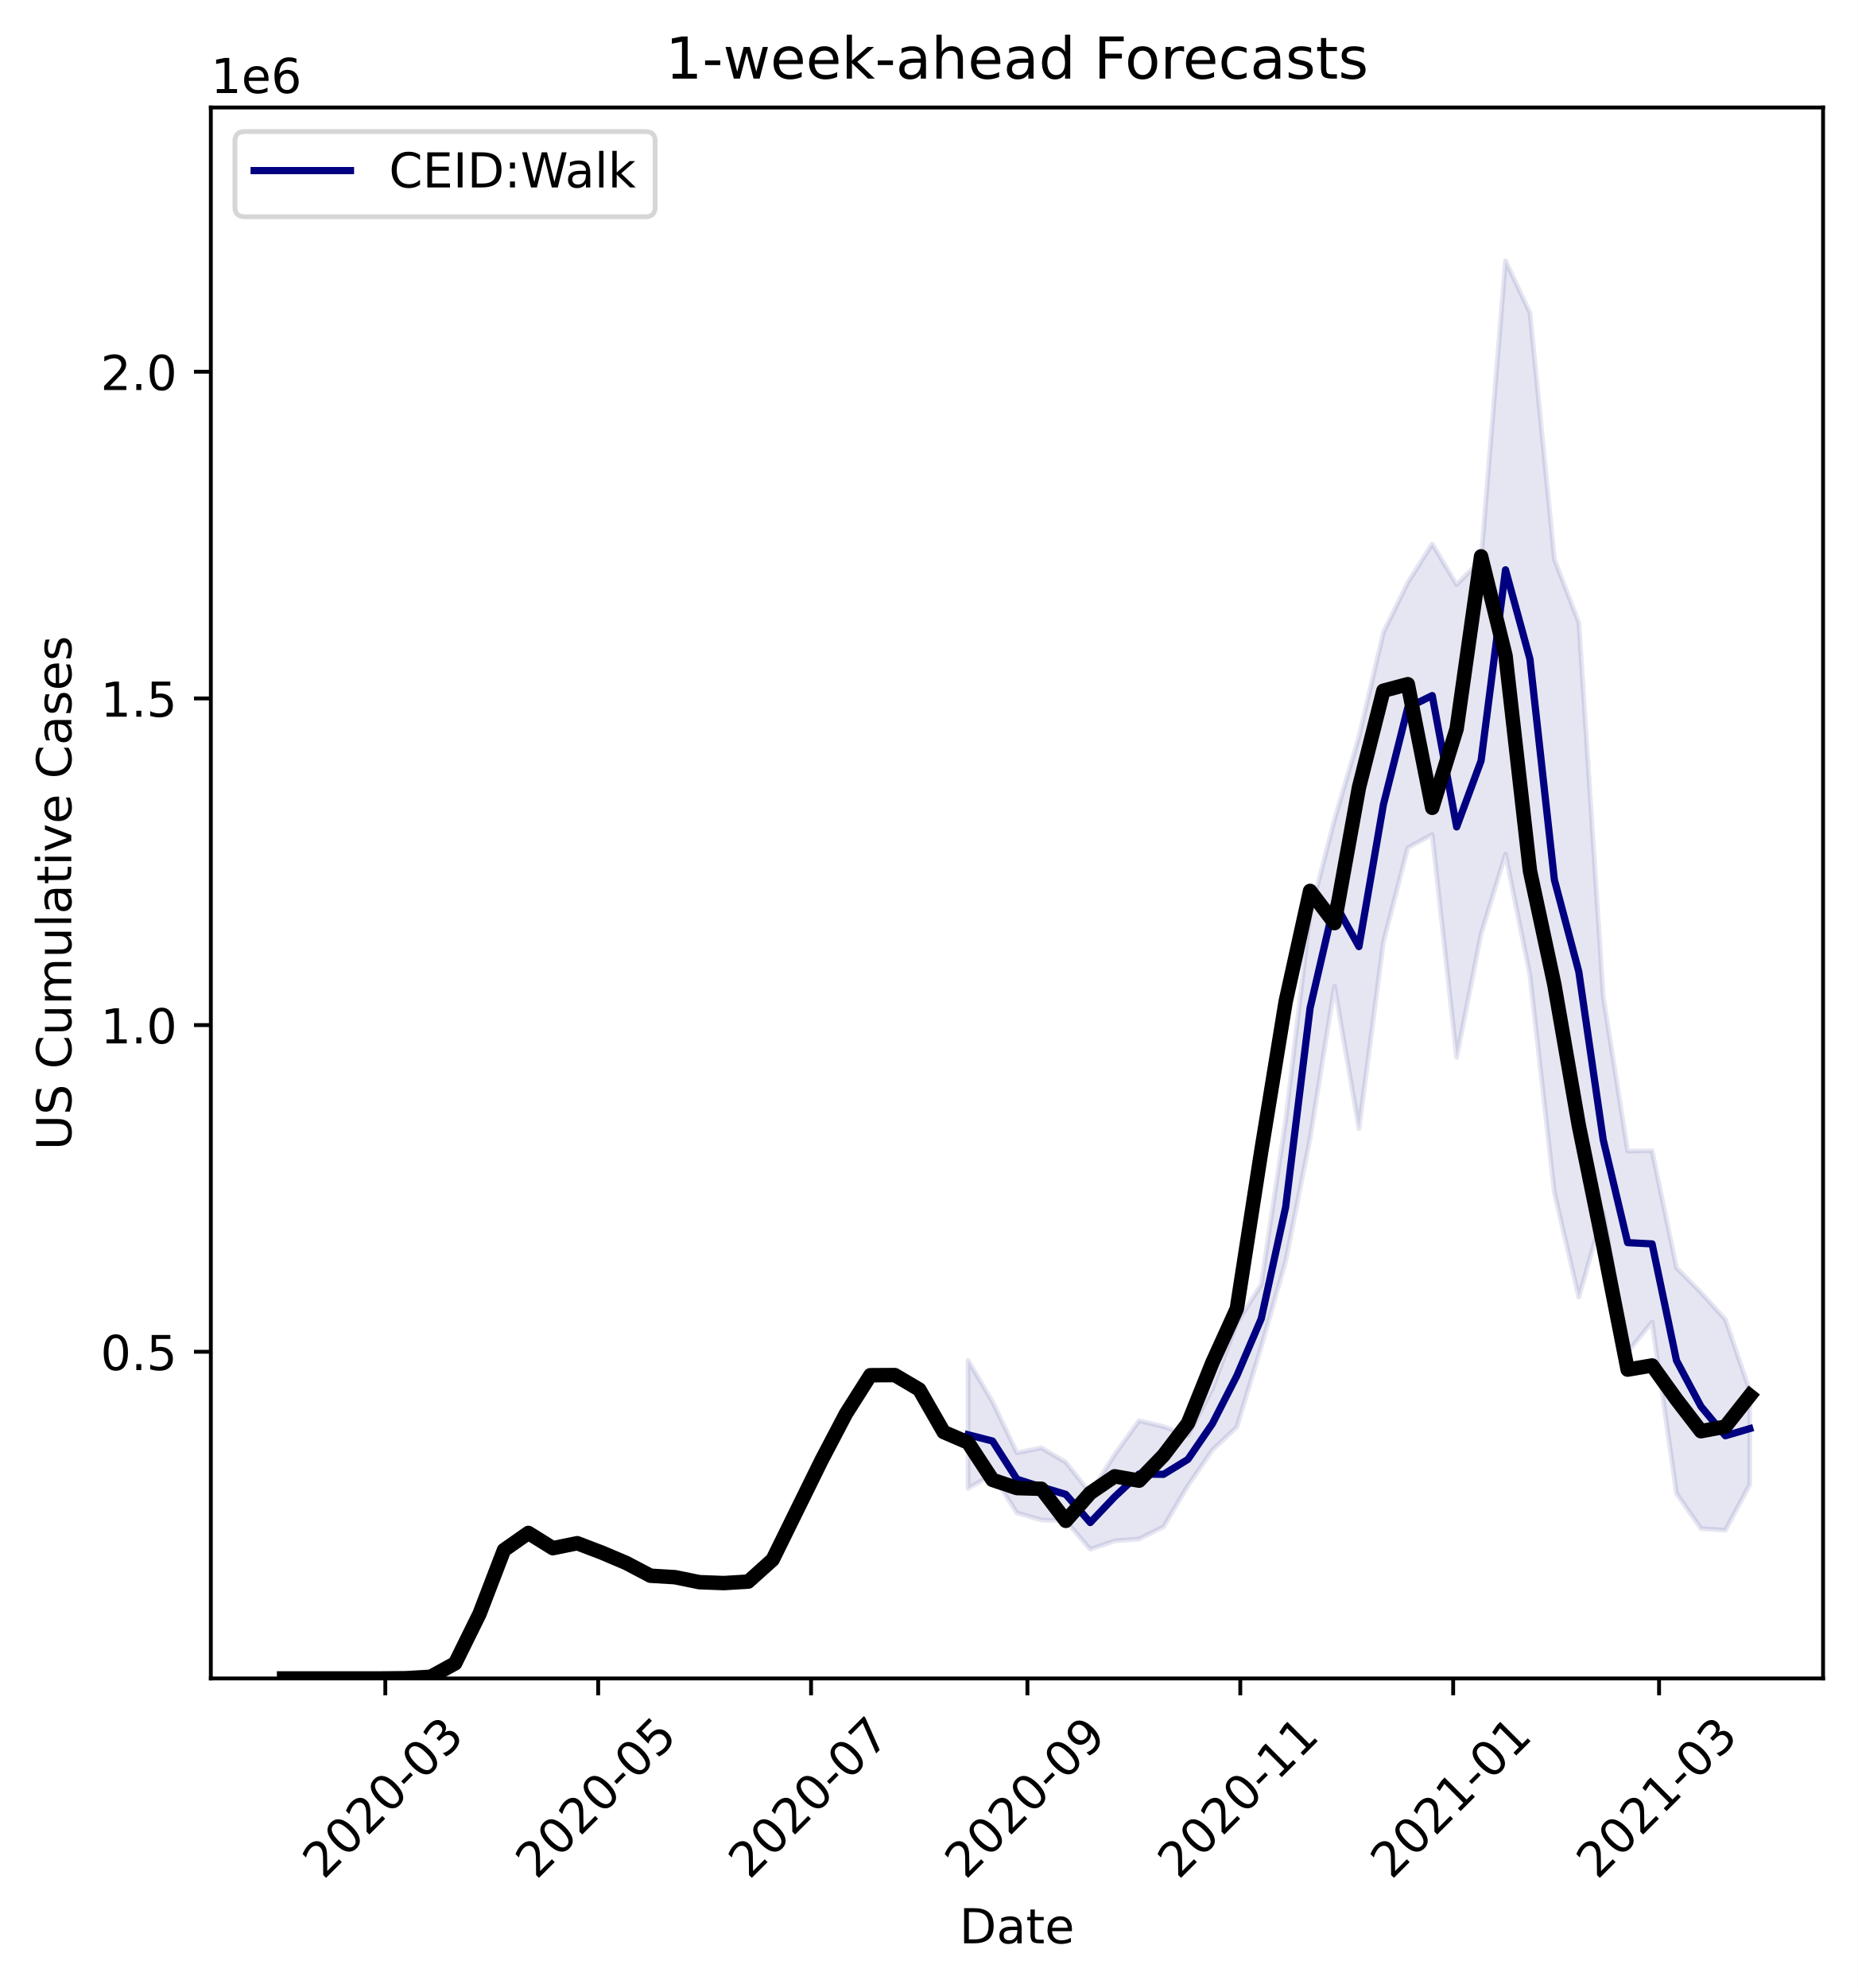
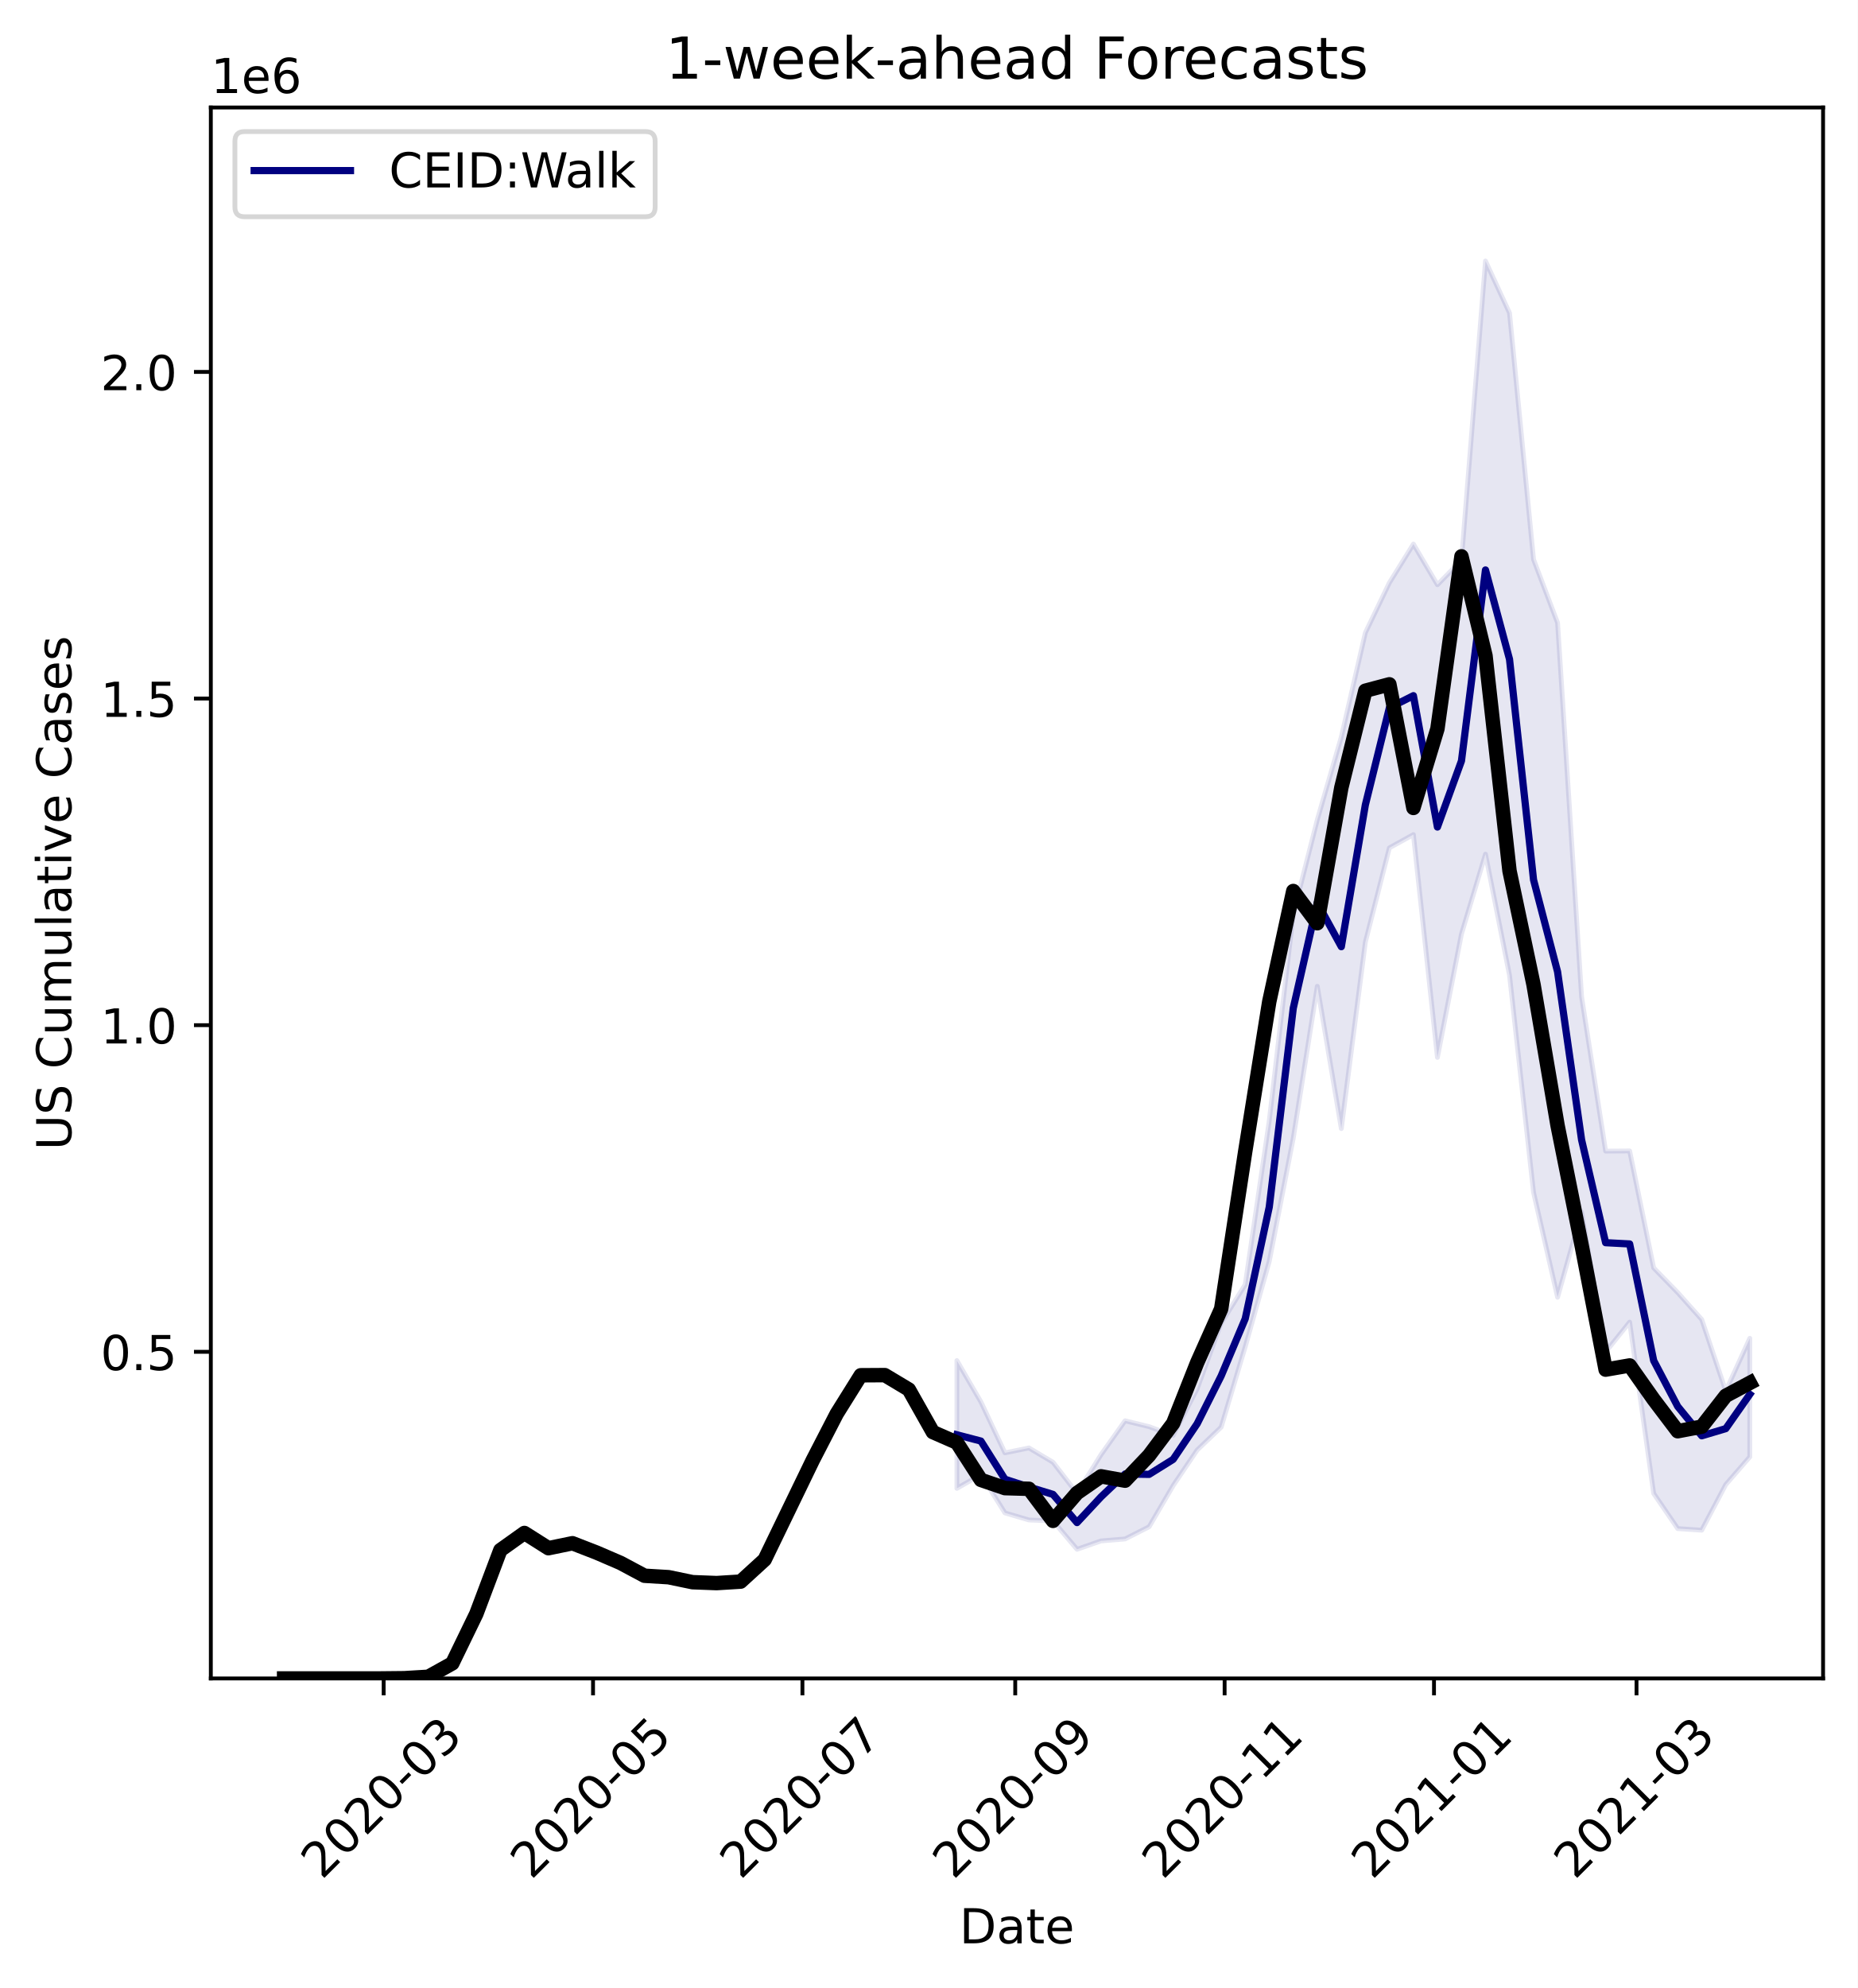
<svg xmlns="http://www.w3.org/2000/svg" xmlns:xlink="http://www.w3.org/1999/xlink" height="412.745pt" version="1.1" viewBox="0 0 385.781 412.745" width="385.781pt">
  <defs>
    <style type="text/css">
*{stroke-linecap:butt;stroke-linejoin:round;}
  </style>
  </defs>
  <g id="figure_1">
    <g id="patch_1">
      <path d="M 0 412.745  L 385.781 412.745  L 385.781 0  L 0 0  z " style="fill:#ffffff;" />
    </g>
    <g id="axes_1">
      <g id="patch_2">
        <path d="M 43.781 348.478  L 378.581 348.478  L 378.581 22.318  L 43.781 22.318  z " style="fill:#ffffff;" />
      </g>
      <g id="PolyCollection_1">
        <defs>
-           <path d="M 201.036 -130.276  L 201.036 -103.738  L 206.109 -106.605  L 211.181 -98.642  L 216.254 -97.173  L 221.327 -96.98  L 226.399 -91.088  L 231.472 -92.827  L 236.545 -93.236  L 241.618 -95.759  L 246.69 -104.308  L 251.763 -111.693  L 256.836 -116.458  L 261.909 -133.135  L 266.981 -150.865  L 272.054 -176.455  L 277.127 -207.996  L 282.199 -178.442  L 287.272 -217.152  L 292.345 -236.736  L 297.418 -239.491  L 302.49 -193.221  L 307.563 -218.84  L 312.636 -235.43  L 317.709 -210.278  L 322.781 -165.183  L 327.854 -143.42  L 332.927 -161.109  L 337.999 -132.05  L 343.072 -138.264  L 348.145 -102.678  L 353.218 -95.387  L 358.29 -95.051  L 363.363 -104.524  L 363.363 -123.955  L 363.363 -123.955  L 358.29 -138.801  L 353.218 -144.392  L 348.145 -149.519  L 343.072 -173.801  L 337.999 -173.77  L 332.927 -205.801  L 327.854 -283.465  L 322.781 -296.624  L 317.709 -347.801  L 312.636 -358.594  L 307.563 -296.475  L 302.49 -291.366  L 297.418 -299.815  L 292.345 -291.781  L 287.272 -281.403  L 282.199 -259.775  L 277.127 -242.571  L 272.054 -222.974  L 266.981 -180.047  L 261.909 -146.057  L 256.836 -138.045  L 251.763 -124.416  L 246.69 -114.721  L 241.618 -116.55  L 236.545 -117.776  L 231.472 -110.748  L 226.399 -102.726  L 221.327 -109.162  L 216.254 -112.134  L 211.181 -111.118  L 206.109 -121.696  L 201.036 -130.276  z " id="mafcaa05355" style="stroke:#000080;stroke-opacity:0.1;" />
+           <path d="M 198.707 -130.267  L 198.707 -103.733  L 203.697 -106.6  L 208.686 -98.638  L 213.676 -97.168  L 218.666 -96.976  L 223.655 -91.084  L 228.645 -92.823  L 233.634 -93.232  L 238.624 -95.755  L 243.613 -104.302  L 248.603 -111.687  L 253.593 -116.451  L 258.582 -133.126  L 263.572 -150.854  L 268.561 -176.441  L 273.551 -207.978  L 278.54 -178.427  L 283.53 -217.132  L 288.52 -236.714  L 293.509 -239.468  L 298.499 -193.205  L 303.488 -218.82  L 308.478 -235.408  L 313.467 -210.259  L 318.457 -165.17  L 323.447 -143.41  L 328.436 -161.097  L 333.426 -132.041  L 338.415 -138.254  L 343.405 -102.673  L 348.394 -95.383  L 353.384 -95.047  L 358.373 -104.519  L 363.363 -110.269  L 363.363 -134.883  L 363.363 -134.883  L 358.373 -123.947  L 353.384 -138.791  L 348.394 -144.381  L 343.405 -149.508  L 338.415 -173.787  L 333.426 -173.756  L 328.436 -205.782  L 323.447 -283.436  L 318.457 -296.594  L 313.467 -347.765  L 308.478 -358.555  L 303.488 -296.445  L 298.499 -291.337  L 293.509 -299.784  L 288.52 -291.752  L 283.53 -281.375  L 278.54 -259.749  L 273.551 -242.548  L 268.561 -222.953  L 263.572 -180.032  L 258.582 -146.046  L 253.593 -138.035  L 248.603 -124.409  L 243.613 -114.715  L 238.624 -116.543  L 233.634 -117.769  L 228.645 -110.742  L 223.655 -102.721  L 218.666 -109.156  L 213.676 -112.128  L 208.686 -111.112  L 203.697 -121.689  L 198.707 -130.267  z " id="mc2b380e51a" style="stroke:#000080;stroke-opacity:0.1;" />
        </defs>
-         <g clip-path="url(#p8bfedc111c)">
-           <use style="fill:#000080;fill-opacity:0.1;stroke:#000080;stroke-opacity:0.1;" x="0" xlink:href="#mafcaa05355" y="412.745" />
+         <g clip-path="url(#pa441972b27)">
+           <use style="fill:#000080;fill-opacity:0.1;stroke:#000080;stroke-opacity:0.1;" x="0" xlink:href="#mc2b380e51a" y="412.745" />
        </g>
      </g>
      <g id="matplotlib.axis_1">
        <g id="xtick_1">
          <g id="line2d_1">
            <defs>
-               <path d="M 0 0  L 0 3.5  " id="m36f935b553" style="stroke:#000000;stroke-width:0.8;" />
-             </defs>
-             <g>
-               <use style="stroke:#000000;stroke-width:0.8;" x="80.015" xlink:href="#m36f935b553" y="348.478" />
+               <path d="M 0 0  L 0 3.5  " id="m5a5a8b6b80" style="stroke:#000000;stroke-width:0.8;" />
+             </defs>
+             <g>
+               <use style="stroke:#000000;stroke-width:0.8;" x="79.67" xlink:href="#m5a5a8b6b80" y="348.478" />
            </g>
          </g>
          <g id="text_1">
            <defs>
              <path d="M 19.188 8.297  L 53.609 8.297  L 53.609 0  L 7.328 0  L 7.328 8.297  Q 12.938 14.109 22.625 23.891  Q 32.328 33.688 34.812 36.531  Q 39.547 41.844 41.422 45.531  Q 43.312 49.219 43.312 52.781  Q 43.312 58.594 39.234 62.25  Q 35.156 65.922 28.609 65.922  Q 23.969 65.922 18.812 64.312  Q 13.672 62.703 7.812 59.422  L 7.812 69.391  Q 13.766 71.781 18.938 73  Q 24.125 74.219 28.422 74.219  Q 39.75 74.219 46.484 68.547  Q 53.219 62.891 53.219 53.422  Q 53.219 48.922 51.531 44.891  Q 49.859 40.875 45.406 35.406  Q 44.188 33.984 37.641 27.219  Q 31.109 20.453 19.188 8.297  z " id="DejaVuSans-50" />
              <path d="M 31.781 66.406  Q 24.172 66.406 20.328 58.906  Q 16.5 51.422 16.5 36.375  Q 16.5 21.391 20.328 13.891  Q 24.172 6.391 31.781 6.391  Q 39.453 6.391 43.281 13.891  Q 47.125 21.391 47.125 36.375  Q 47.125 51.422 43.281 58.906  Q 39.453 66.406 31.781 66.406  z M 31.781 74.219  Q 44.047 74.219 50.516 64.516  Q 56.984 54.828 56.984 36.375  Q 56.984 17.969 50.516 8.266  Q 44.047 -1.422 31.781 -1.422  Q 19.531 -1.422 13.062 8.266  Q 6.594 17.969 6.594 36.375  Q 6.594 54.828 13.062 64.516  Q 19.531 74.219 31.781 74.219  z " id="DejaVuSans-48" />
              <path d="M 4.891 31.391  L 31.203 31.391  L 31.203 23.391  L 4.891 23.391  z " id="DejaVuSans-45" />
              <path d="M 40.578 39.312  Q 47.656 37.797 51.625 33  Q 55.609 28.219 55.609 21.188  Q 55.609 10.406 48.188 4.484  Q 40.766 -1.422 27.094 -1.422  Q 22.516 -1.422 17.656 -0.516  Q 12.797 0.391 7.625 2.203  L 7.625 11.719  Q 11.719 9.328 16.594 8.109  Q 21.484 6.891 26.812 6.891  Q 36.078 6.891 40.938 10.547  Q 45.797 14.203 45.797 21.188  Q 45.797 27.641 41.281 31.266  Q 36.766 34.906 28.719 34.906  L 20.219 34.906  L 20.219 43.016  L 29.109 43.016  Q 36.375 43.016 40.234 45.922  Q 44.094 48.828 44.094 54.297  Q 44.094 59.906 40.109 62.906  Q 36.141 65.922 28.719 65.922  Q 24.656 65.922 20.016 65.031  Q 15.375 64.156 9.812 62.312  L 9.812 71.094  Q 15.438 72.656 20.344 73.438  Q 25.25 74.219 29.594 74.219  Q 40.828 74.219 47.359 69.109  Q 53.906 64.016 53.906 55.328  Q 53.906 49.266 50.438 45.094  Q 46.969 40.922 40.578 39.312  z " id="DejaVuSans-51" />
            </defs>
-             <g transform="translate(67.19373 390.3959)rotate(-45)scale(0.1 -0.1)">
+             <g transform="translate(66.84922 390.3959)rotate(-45)scale(0.1 -0.1)">
              <use xlink:href="#DejaVuSans-50" />
              <use x="63.623" xlink:href="#DejaVuSans-48" />
              <use x="127.246" xlink:href="#DejaVuSans-50" />
              <use x="190.869" xlink:href="#DejaVuSans-48" />
              <use x="254.492" xlink:href="#DejaVuSans-45" />
              <use x="290.576" xlink:href="#DejaVuSans-48" />
              <use x="354.199" xlink:href="#DejaVuSans-51" />
            </g>
          </g>
        </g>
        <g id="xtick_2">
          <g id="line2d_2">
            <g>
-               <use style="stroke:#000000;stroke-width:0.8;" x="124.22" xlink:href="#m36f935b553" y="348.478" />
+               <use style="stroke:#000000;stroke-width:0.8;" x="123.151" xlink:href="#m5a5a8b6b80" y="348.478" />
            </g>
          </g>
          <g id="text_2">
            <defs>
              <path d="M 10.797 72.906  L 49.516 72.906  L 49.516 64.594  L 19.828 64.594  L 19.828 46.734  Q 21.969 47.469 24.109 47.828  Q 26.266 48.188 28.422 48.188  Q 40.625 48.188 47.75 41.5  Q 54.891 34.812 54.891 23.391  Q 54.891 11.625 47.562 5.094  Q 40.234 -1.422 26.906 -1.422  Q 22.312 -1.422 17.547 -0.641  Q 12.797 0.141 7.719 1.703  L 7.719 11.625  Q 12.109 9.234 16.797 8.062  Q 21.484 6.891 26.703 6.891  Q 35.156 6.891 40.078 11.328  Q 45.016 15.766 45.016 23.391  Q 45.016 31 40.078 35.438  Q 35.156 39.891 26.703 39.891  Q 22.75 39.891 18.812 39.016  Q 14.891 38.141 10.797 36.281  z " id="DejaVuSans-53" />
            </defs>
-             <g transform="translate(111.3989 390.3959)rotate(-45)scale(0.1 -0.1)">
+             <g transform="translate(110.3297 390.3959)rotate(-45)scale(0.1 -0.1)">
              <use xlink:href="#DejaVuSans-50" />
              <use x="63.623" xlink:href="#DejaVuSans-48" />
              <use x="127.246" xlink:href="#DejaVuSans-50" />
              <use x="190.869" xlink:href="#DejaVuSans-48" />
              <use x="254.492" xlink:href="#DejaVuSans-45" />
              <use x="290.576" xlink:href="#DejaVuSans-48" />
              <use x="354.199" xlink:href="#DejaVuSans-53" />
            </g>
          </g>
        </g>
        <g id="xtick_3">
          <g id="line2d_3">
            <g>
-               <use style="stroke:#000000;stroke-width:0.8;" x="168.425" xlink:href="#m36f935b553" y="348.478" />
+               <use style="stroke:#000000;stroke-width:0.8;" x="166.632" xlink:href="#m5a5a8b6b80" y="348.478" />
            </g>
          </g>
          <g id="text_3">
            <defs>
              <path d="M 8.203 72.906  L 55.078 72.906  L 55.078 68.703  L 28.609 0  L 18.312 0  L 43.219 64.594  L 8.203 64.594  z " id="DejaVuSans-55" />
            </defs>
-             <g transform="translate(155.6041 390.3959)rotate(-45)scale(0.1 -0.1)">
+             <g transform="translate(153.8103 390.3959)rotate(-45)scale(0.1 -0.1)">
              <use xlink:href="#DejaVuSans-50" />
              <use x="63.623" xlink:href="#DejaVuSans-48" />
              <use x="127.246" xlink:href="#DejaVuSans-50" />
              <use x="190.869" xlink:href="#DejaVuSans-48" />
              <use x="254.492" xlink:href="#DejaVuSans-45" />
              <use x="290.576" xlink:href="#DejaVuSans-48" />
              <use x="354.199" xlink:href="#DejaVuSans-55" />
            </g>
          </g>
        </g>
        <g id="xtick_4">
          <g id="line2d_4">
            <g>
-               <use style="stroke:#000000;stroke-width:0.8;" x="213.355" xlink:href="#m36f935b553" y="348.478" />
+               <use style="stroke:#000000;stroke-width:0.8;" x="210.825" xlink:href="#m5a5a8b6b80" y="348.478" />
            </g>
          </g>
          <g id="text_4">
            <defs>
              <path d="M 10.984 1.516  L 10.984 10.5  Q 14.703 8.734 18.5 7.812  Q 22.312 6.891 25.984 6.891  Q 35.75 6.891 40.891 13.453  Q 46.047 20.016 46.781 33.406  Q 43.953 29.203 39.594 26.953  Q 35.25 24.703 29.984 24.703  Q 19.047 24.703 12.672 31.312  Q 6.297 37.938 6.297 49.422  Q 6.297 60.641 12.938 67.422  Q 19.578 74.219 30.609 74.219  Q 43.266 74.219 49.922 64.516  Q 56.594 54.828 56.594 36.375  Q 56.594 19.141 48.406 8.859  Q 40.234 -1.422 26.422 -1.422  Q 22.703 -1.422 18.891 -0.688  Q 15.094 0.047 10.984 1.516  z M 30.609 32.422  Q 37.25 32.422 41.125 36.953  Q 45.016 41.5 45.016 49.422  Q 45.016 57.281 41.125 61.844  Q 37.25 66.406 30.609 66.406  Q 23.969 66.406 20.094 61.844  Q 16.219 57.281 16.219 49.422  Q 16.219 41.5 20.094 36.953  Q 23.969 32.422 30.609 32.422  z " id="DejaVuSans-57" />
            </defs>
-             <g transform="translate(200.534 390.3959)rotate(-45)scale(0.1 -0.1)">
+             <g transform="translate(198.0036 390.3959)rotate(-45)scale(0.1 -0.1)">
              <use xlink:href="#DejaVuSans-50" />
              <use x="63.623" xlink:href="#DejaVuSans-48" />
              <use x="127.246" xlink:href="#DejaVuSans-50" />
              <use x="190.869" xlink:href="#DejaVuSans-48" />
              <use x="254.492" xlink:href="#DejaVuSans-45" />
              <use x="290.576" xlink:href="#DejaVuSans-48" />
              <use x="354.199" xlink:href="#DejaVuSans-57" />
            </g>
          </g>
        </g>
        <g id="xtick_5">
          <g id="line2d_5">
            <g>
-               <use style="stroke:#000000;stroke-width:0.8;" x="257.56" xlink:href="#m36f935b553" y="348.478" />
+               <use style="stroke:#000000;stroke-width:0.8;" x="254.305" xlink:href="#m5a5a8b6b80" y="348.478" />
            </g>
          </g>
          <g id="text_5">
            <defs>
              <path d="M 12.406 8.297  L 28.516 8.297  L 28.516 63.922  L 10.984 60.406  L 10.984 69.391  L 28.422 72.906  L 38.281 72.906  L 38.281 8.297  L 54.391 8.297  L 54.391 0  L 12.406 0  z " id="DejaVuSans-49" />
            </defs>
-             <g transform="translate(244.7392 390.3959)rotate(-45)scale(0.1 -0.1)">
+             <g transform="translate(241.4841 390.3959)rotate(-45)scale(0.1 -0.1)">
              <use xlink:href="#DejaVuSans-50" />
              <use x="63.623" xlink:href="#DejaVuSans-48" />
              <use x="127.246" xlink:href="#DejaVuSans-50" />
              <use x="190.869" xlink:href="#DejaVuSans-48" />
              <use x="254.492" xlink:href="#DejaVuSans-45" />
              <use x="290.576" xlink:href="#DejaVuSans-49" />
              <use x="354.199" xlink:href="#DejaVuSans-49" />
            </g>
          </g>
        </g>
        <g id="xtick_6">
          <g id="line2d_6">
            <g>
-               <use style="stroke:#000000;stroke-width:0.8;" x="301.766" xlink:href="#m36f935b553" y="348.478" />
+               <use style="stroke:#000000;stroke-width:0.8;" x="297.786" xlink:href="#m5a5a8b6b80" y="348.478" />
            </g>
          </g>
          <g id="text_6">
-             <g transform="translate(288.9444 390.3959)rotate(-45)scale(0.1 -0.1)">
+             <g transform="translate(284.9646 390.3959)rotate(-45)scale(0.1 -0.1)">
              <use xlink:href="#DejaVuSans-50" />
              <use x="63.623" xlink:href="#DejaVuSans-48" />
              <use x="127.246" xlink:href="#DejaVuSans-50" />
              <use x="190.869" xlink:href="#DejaVuSans-49" />
              <use x="254.492" xlink:href="#DejaVuSans-45" />
              <use x="290.576" xlink:href="#DejaVuSans-48" />
              <use x="354.199" xlink:href="#DejaVuSans-49" />
            </g>
          </g>
        </g>
        <g id="xtick_7">
          <g id="line2d_7">
            <g>
-               <use style="stroke:#000000;stroke-width:0.8;" x="344.522" xlink:href="#m36f935b553" y="348.478" />
+               <use style="stroke:#000000;stroke-width:0.8;" x="339.841" xlink:href="#m5a5a8b6b80" y="348.478" />
            </g>
          </g>
          <g id="text_7">
-             <g transform="translate(331.7002 390.3959)rotate(-45)scale(0.1 -0.1)">
+             <g transform="translate(327.0195 390.3959)rotate(-45)scale(0.1 -0.1)">
              <use xlink:href="#DejaVuSans-50" />
              <use x="63.623" xlink:href="#DejaVuSans-48" />
              <use x="127.246" xlink:href="#DejaVuSans-50" />
              <use x="190.869" xlink:href="#DejaVuSans-49" />
              <use x="254.492" xlink:href="#DejaVuSans-45" />
              <use x="290.576" xlink:href="#DejaVuSans-48" />
              <use x="354.199" xlink:href="#DejaVuSans-51" />
            </g>
          </g>
        </g>
        <g id="text_8">
          <defs>
            <path d="M 19.672 64.797  L 19.672 8.109  L 31.594 8.109  Q 46.688 8.109 53.688 14.938  Q 60.688 21.781 60.688 36.531  Q 60.688 51.172 53.688 57.984  Q 46.688 64.797 31.594 64.797  z M 9.812 72.906  L 30.078 72.906  Q 51.266 72.906 61.172 64.094  Q 71.094 55.281 71.094 36.531  Q 71.094 17.672 61.125 8.828  Q 51.172 0 30.078 0  L 9.812 0  z " id="DejaVuSans-68" />
            <path d="M 34.281 27.484  Q 23.391 27.484 19.188 25  Q 14.984 22.516 14.984 16.5  Q 14.984 11.719 18.141 8.906  Q 21.297 6.109 26.703 6.109  Q 34.188 6.109 38.703 11.406  Q 43.219 16.703 43.219 25.484  L 43.219 27.484  z M 52.203 31.203  L 52.203 0  L 43.219 0  L 43.219 8.297  Q 40.141 3.328 35.547 0.953  Q 30.953 -1.422 24.312 -1.422  Q 15.922 -1.422 10.953 3.297  Q 6 8.016 6 15.922  Q 6 25.141 12.172 29.828  Q 18.359 34.516 30.609 34.516  L 43.219 34.516  L 43.219 35.406  Q 43.219 41.609 39.141 45  Q 35.062 48.391 27.688 48.391  Q 23 48.391 18.547 47.266  Q 14.109 46.141 10.016 43.891  L 10.016 52.203  Q 14.938 54.109 19.578 55.047  Q 24.219 56 28.609 56  Q 40.484 56 46.344 49.844  Q 52.203 43.703 52.203 31.203  z " id="DejaVuSans-97" />
            <path d="M 18.312 70.219  L 18.312 54.688  L 36.812 54.688  L 36.812 47.703  L 18.312 47.703  L 18.312 18.016  Q 18.312 11.328 20.141 9.422  Q 21.969 7.516 27.594 7.516  L 36.812 7.516  L 36.812 0  L 27.594 0  Q 17.188 0 13.234 3.875  Q 9.281 7.766 9.281 18.016  L 9.281 47.703  L 2.688 47.703  L 2.688 54.688  L 9.281 54.688  L 9.281 70.219  z " id="DejaVuSans-116" />
            <path d="M 56.203 29.594  L 56.203 25.203  L 14.891 25.203  Q 15.484 15.922 20.484 11.062  Q 25.484 6.203 34.422 6.203  Q 39.594 6.203 44.453 7.469  Q 49.312 8.734 54.109 11.281  L 54.109 2.781  Q 49.266 0.734 44.188 -0.344  Q 39.109 -1.422 33.891 -1.422  Q 20.797 -1.422 13.156 6.188  Q 5.516 13.812 5.516 26.812  Q 5.516 40.234 12.766 48.109  Q 20.016 56 32.328 56  Q 43.359 56 49.781 48.891  Q 56.203 41.797 56.203 29.594  z M 47.219 32.234  Q 47.125 39.594 43.094 43.984  Q 39.062 48.391 32.422 48.391  Q 24.906 48.391 20.391 44.141  Q 15.875 39.891 15.188 32.172  z " id="DejaVuSans-101" />
          </defs>
          <g transform="translate(199.2305 403.4649)scale(0.1 -0.1)">
            <use xlink:href="#DejaVuSans-68" />
            <use x="77.002" xlink:href="#DejaVuSans-97" />
            <use x="138.281" xlink:href="#DejaVuSans-116" />
            <use x="177.49" xlink:href="#DejaVuSans-101" />
          </g>
        </g>
      </g>
      <g id="matplotlib.axis_2">
        <g id="ytick_1">
          <g id="line2d_8">
            <defs>
-               <path d="M 0 0  L -3.5 0  " id="me0f3a6c962" style="stroke:#000000;stroke-width:0.8;" />
-             </defs>
-             <g>
-               <use style="stroke:#000000;stroke-width:0.8;" x="43.781" xlink:href="#me0f3a6c962" y="280.653" />
+               <path d="M 0 0  L -3.5 0  " id="mdb85821188" style="stroke:#000000;stroke-width:0.8;" />
+             </defs>
+             <g>
+               <use style="stroke:#000000;stroke-width:0.8;" x="43.781" xlink:href="#mdb85821188" y="280.662" />
            </g>
          </g>
          <g id="text_9">
            <defs>
              <path d="M 10.688 12.406  L 21 12.406  L 21 0  L 10.688 0  z " id="DejaVuSans-46" />
            </defs>
-             <g transform="translate(20.87813 284.4525)scale(0.1 -0.1)">
+             <g transform="translate(20.87813 284.4613)scale(0.1 -0.1)">
              <use xlink:href="#DejaVuSans-48" />
              <use x="63.623" xlink:href="#DejaVuSans-46" />
              <use x="95.41" xlink:href="#DejaVuSans-53" />
            </g>
          </g>
        </g>
        <g id="ytick_2">
          <g id="line2d_9">
            <g>
-               <use style="stroke:#000000;stroke-width:0.8;" x="43.781" xlink:href="#me0f3a6c962" y="212.828" />
+               <use style="stroke:#000000;stroke-width:0.8;" x="43.781" xlink:href="#mdb85821188" y="212.846" />
            </g>
          </g>
          <g id="text_10">
-             <g transform="translate(20.87813 216.6275)scale(0.1 -0.1)">
+             <g transform="translate(20.87813 216.6451)scale(0.1 -0.1)">
              <use xlink:href="#DejaVuSans-49" />
              <use x="63.623" xlink:href="#DejaVuSans-46" />
              <use x="95.41" xlink:href="#DejaVuSans-48" />
            </g>
          </g>
        </g>
        <g id="ytick_3">
          <g id="line2d_10">
            <g>
-               <use style="stroke:#000000;stroke-width:0.8;" x="43.781" xlink:href="#me0f3a6c962" y="145.003" />
+               <use style="stroke:#000000;stroke-width:0.8;" x="43.781" xlink:href="#mdb85821188" y="145.03" />
            </g>
          </g>
          <g id="text_11">
-             <g transform="translate(20.87813 148.8025)scale(0.1 -0.1)">
+             <g transform="translate(20.87813 148.8289)scale(0.1 -0.1)">
              <use xlink:href="#DejaVuSans-49" />
              <use x="63.623" xlink:href="#DejaVuSans-46" />
              <use x="95.41" xlink:href="#DejaVuSans-53" />
            </g>
          </g>
        </g>
        <g id="ytick_4">
          <g id="line2d_11">
            <g>
-               <use style="stroke:#000000;stroke-width:0.8;" x="43.781" xlink:href="#me0f3a6c962" y="77.178" />
+               <use style="stroke:#000000;stroke-width:0.8;" x="43.781" xlink:href="#mdb85821188" y="77.214" />
            </g>
          </g>
          <g id="text_12">
-             <g transform="translate(20.87813 80.97751)scale(0.1 -0.1)">
+             <g transform="translate(20.87813 81.01274)scale(0.1 -0.1)">
              <use xlink:href="#DejaVuSans-50" />
              <use x="63.623" xlink:href="#DejaVuSans-46" />
              <use x="95.41" xlink:href="#DejaVuSans-48" />
            </g>
          </g>
        </g>
        <g id="text_13">
          <defs>
            <path d="M 8.688 72.906  L 18.609 72.906  L 18.609 28.609  Q 18.609 16.891 22.844 11.734  Q 27.094 6.594 36.625 6.594  Q 46.094 6.594 50.344 11.734  Q 54.594 16.891 54.594 28.609  L 54.594 72.906  L 64.5 72.906  L 64.5 27.391  Q 64.5 13.141 57.438 5.859  Q 50.391 -1.422 36.625 -1.422  Q 22.797 -1.422 15.734 5.859  Q 8.688 13.141 8.688 27.391  z " id="DejaVuSans-85" />
            <path d="M 53.516 70.516  L 53.516 60.891  Q 47.906 63.578 42.922 64.891  Q 37.938 66.219 33.297 66.219  Q 25.25 66.219 20.875 63.094  Q 16.5 59.969 16.5 54.203  Q 16.5 49.359 19.406 46.891  Q 22.312 44.438 30.422 42.922  L 36.375 41.703  Q 47.406 39.594 52.656 34.297  Q 57.906 29 57.906 20.125  Q 57.906 9.516 50.797 4.047  Q 43.703 -1.422 29.984 -1.422  Q 24.812 -1.422 18.969 -0.25  Q 13.141 0.922 6.891 3.219  L 6.891 13.375  Q 12.891 10.016 18.656 8.297  Q 24.422 6.594 29.984 6.594  Q 38.422 6.594 43.016 9.906  Q 47.609 13.234 47.609 19.391  Q 47.609 24.75 44.312 27.781  Q 41.016 30.812 33.5 32.328  L 27.484 33.5  Q 16.453 35.688 11.516 40.375  Q 6.594 45.062 6.594 53.422  Q 6.594 63.094 13.406 68.656  Q 20.219 74.219 32.172 74.219  Q 37.312 74.219 42.625 73.281  Q 47.953 72.359 53.516 70.516  z " id="DejaVuSans-83" />
            <path id="DejaVuSans-32" />
            <path d="M 64.406 67.281  L 64.406 56.891  Q 59.422 61.531 53.781 63.812  Q 48.141 66.109 41.797 66.109  Q 29.297 66.109 22.656 58.469  Q 16.016 50.828 16.016 36.375  Q 16.016 21.969 22.656 14.328  Q 29.297 6.688 41.797 6.688  Q 48.141 6.688 53.781 8.984  Q 59.422 11.281 64.406 15.922  L 64.406 5.609  Q 59.234 2.094 53.438 0.328  Q 47.656 -1.422 41.219 -1.422  Q 24.656 -1.422 15.125 8.703  Q 5.609 18.844 5.609 36.375  Q 5.609 53.953 15.125 64.078  Q 24.656 74.219 41.219 74.219  Q 47.75 74.219 53.531 72.484  Q 59.328 70.75 64.406 67.281  z " id="DejaVuSans-67" />
            <path d="M 8.5 21.578  L 8.5 54.688  L 17.484 54.688  L 17.484 21.922  Q 17.484 14.156 20.5 10.266  Q 23.531 6.391 29.594 6.391  Q 36.859 6.391 41.078 11.031  Q 45.312 15.672 45.312 23.688  L 45.312 54.688  L 54.297 54.688  L 54.297 0  L 45.312 0  L 45.312 8.406  Q 42.047 3.422 37.719 1  Q 33.406 -1.422 27.688 -1.422  Q 18.266 -1.422 13.375 4.438  Q 8.5 10.297 8.5 21.578  z M 31.109 56  z " id="DejaVuSans-117" />
            <path d="M 52 44.188  Q 55.375 50.25 60.062 53.125  Q 64.75 56 71.094 56  Q 79.641 56 84.281 50.016  Q 88.922 44.047 88.922 33.016  L 88.922 0  L 79.891 0  L 79.891 32.719  Q 79.891 40.578 77.094 44.375  Q 74.312 48.188 68.609 48.188  Q 61.625 48.188 57.562 43.547  Q 53.516 38.922 53.516 30.906  L 53.516 0  L 44.484 0  L 44.484 32.719  Q 44.484 40.625 41.703 44.406  Q 38.922 48.188 33.109 48.188  Q 26.219 48.188 22.156 43.531  Q 18.109 38.875 18.109 30.906  L 18.109 0  L 9.078 0  L 9.078 54.688  L 18.109 54.688  L 18.109 46.188  Q 21.188 51.219 25.484 53.609  Q 29.781 56 35.688 56  Q 41.656 56 45.828 52.969  Q 50 49.953 52 44.188  z " id="DejaVuSans-109" />
            <path d="M 9.422 75.984  L 18.406 75.984  L 18.406 0  L 9.422 0  z " id="DejaVuSans-108" />
            <path d="M 9.422 54.688  L 18.406 54.688  L 18.406 0  L 9.422 0  z M 9.422 75.984  L 18.406 75.984  L 18.406 64.594  L 9.422 64.594  z " id="DejaVuSans-105" />
            <path d="M 2.984 54.688  L 12.5 54.688  L 29.594 8.797  L 46.688 54.688  L 56.203 54.688  L 35.688 0  L 23.484 0  z " id="DejaVuSans-118" />
            <path d="M 44.281 53.078  L 44.281 44.578  Q 40.484 46.531 36.375 47.5  Q 32.281 48.484 27.875 48.484  Q 21.188 48.484 17.844 46.438  Q 14.5 44.391 14.5 40.281  Q 14.5 37.156 16.891 35.375  Q 19.281 33.594 26.516 31.984  L 29.594 31.297  Q 39.156 29.25 43.188 25.516  Q 47.219 21.781 47.219 15.094  Q 47.219 7.469 41.188 3.016  Q 35.156 -1.422 24.609 -1.422  Q 20.219 -1.422 15.453 -0.562  Q 10.688 0.297 5.422 2  L 5.422 11.281  Q 10.406 8.688 15.234 7.391  Q 20.062 6.109 24.812 6.109  Q 31.156 6.109 34.562 8.281  Q 37.984 10.453 37.984 14.406  Q 37.984 18.062 35.516 20.016  Q 33.062 21.969 24.703 23.781  L 21.578 24.516  Q 13.234 26.266 9.516 29.906  Q 5.812 33.547 5.812 39.891  Q 5.812 47.609 11.281 51.797  Q 16.75 56 26.812 56  Q 31.781 56 36.172 55.266  Q 40.578 54.547 44.281 53.078  z " id="DejaVuSans-115" />
          </defs>
          <g transform="translate(14.79844 238.7887)rotate(-90)scale(0.1 -0.1)">
            <use xlink:href="#DejaVuSans-85" />
            <use x="73.193" xlink:href="#DejaVuSans-83" />
            <use x="136.67" xlink:href="#DejaVuSans-32" />
            <use x="168.457" xlink:href="#DejaVuSans-67" />
            <use x="238.281" xlink:href="#DejaVuSans-117" />
            <use x="301.66" xlink:href="#DejaVuSans-109" />
            <use x="399.072" xlink:href="#DejaVuSans-117" />
            <use x="462.451" xlink:href="#DejaVuSans-108" />
            <use x="490.234" xlink:href="#DejaVuSans-97" />
            <use x="551.514" xlink:href="#DejaVuSans-116" />
            <use x="590.723" xlink:href="#DejaVuSans-105" />
            <use x="618.506" xlink:href="#DejaVuSans-118" />
            <use x="677.686" xlink:href="#DejaVuSans-101" />
            <use x="739.209" xlink:href="#DejaVuSans-32" />
            <use x="770.996" xlink:href="#DejaVuSans-67" />
            <use x="840.82" xlink:href="#DejaVuSans-97" />
            <use x="902.1" xlink:href="#DejaVuSans-115" />
            <use x="954.199" xlink:href="#DejaVuSans-101" />
            <use x="1015.723" xlink:href="#DejaVuSans-115" />
          </g>
        </g>
        <g id="text_14">
          <defs>
            <path d="M 33.016 40.375  Q 26.375 40.375 22.484 35.828  Q 18.609 31.297 18.609 23.391  Q 18.609 15.531 22.484 10.953  Q 26.375 6.391 33.016 6.391  Q 39.656 6.391 43.531 10.953  Q 47.406 15.531 47.406 23.391  Q 47.406 31.297 43.531 35.828  Q 39.656 40.375 33.016 40.375  z M 52.594 71.297  L 52.594 62.312  Q 48.875 64.062 45.094 64.984  Q 41.312 65.922 37.594 65.922  Q 27.828 65.922 22.672 59.328  Q 17.531 52.734 16.797 39.406  Q 19.672 43.656 24.016 45.922  Q 28.375 48.188 33.594 48.188  Q 44.578 48.188 50.953 41.516  Q 57.328 34.859 57.328 23.391  Q 57.328 12.156 50.688 5.359  Q 44.047 -1.422 33.016 -1.422  Q 20.359 -1.422 13.672 8.266  Q 6.984 17.969 6.984 36.375  Q 6.984 53.656 15.188 63.938  Q 23.391 74.219 37.203 74.219  Q 40.922 74.219 44.703 73.484  Q 48.484 72.75 52.594 71.297  z " id="DejaVuSans-54" />
          </defs>
          <g transform="translate(43.78125 19.31812)scale(0.1 -0.1)">
            <use xlink:href="#DejaVuSans-49" />
            <use x="63.623" xlink:href="#DejaVuSans-101" />
            <use x="125.146" xlink:href="#DejaVuSans-54" />
          </g>
        </g>
      </g>
      <g id="line2d_12">
-         <path clip-path="url(#p8bfedc111c)" d="M 201.036 297.879  L 206.109 299.186  L 211.181 307.109  L 216.254 308.734  L 221.327 310.259  L 226.399 316.11  L 231.472 310.763  L 236.545 306.024  L 241.618 306.101  L 246.69 302.988  L 251.763 295.589  L 256.836 285.65  L 261.909 273.789  L 266.981 250.607  L 272.054 209.298  L 277.127 187.405  L 282.199 196.532  L 287.272 167.083  L 292.345 146.922  L 297.418 144.409  L 302.49 171.683  L 307.563 157.951  L 312.636 118.306  L 317.709 136.839  L 322.781 182.645  L 327.854 201.737  L 332.927 236.651  L 337.999 257.993  L 343.072 258.254  L 348.145 282.48  L 353.218 291.993  L 358.29 298.091  L 363.363 296.603  " style="fill:none;stroke:#000080;stroke-linecap:square;stroke-width:1.5;" />
+         <path clip-path="url(#pa441972b27)" d="M 198.707 297.886  L 203.697 299.192  L 208.686 307.114  L 213.676 308.739  L 218.666 310.264  L 223.655 316.115  L 228.645 310.768  L 233.634 306.03  L 238.624 306.106  L 243.613 302.994  L 248.603 295.595  L 253.593 285.658  L 258.582 273.799  L 263.572 250.62  L 268.561 209.316  L 273.551 187.426  L 278.54 196.551  L 283.53 167.106  L 288.52 146.949  L 293.509 144.436  L 298.499 171.706  L 303.488 157.976  L 308.478 118.336  L 313.467 136.866  L 318.457 182.667  L 323.447 201.756  L 328.436 236.665  L 333.426 258.004  L 338.415 258.266  L 343.405 282.488  L 348.394 292.001  L 353.384 298.097  L 358.373 296.61  L 363.363 289.491  " style="fill:none;stroke:#000080;stroke-linecap:square;stroke-width:1.5;" />
      </g>
      <g id="line2d_13">
-         <path clip-path="url(#p8bfedc111c)" d="M 58.999 348.477  L 64.072 348.478  L 69.145 348.478  L 74.218 348.478  L 79.29 348.477  L 84.363 348.427  L 89.436 348.128  L 94.509 345.347  L 99.581 335.057  L 104.654 321.827  L 109.727 318.269  L 114.799 321.429  L 119.872 320.4  L 124.945 322.336  L 130.018 324.487  L 135.09 327.152  L 140.163 327.454  L 145.236 328.488  L 150.309 328.676  L 155.381 328.368  L 160.454 323.809  L 165.527 313.493  L 170.599 303.18  L 175.672 293.513  L 180.745 285.52  L 185.818 285.492  L 190.89 288.481  L 195.963 297.324  L 201.036 299.509  L 206.109 307.252  L 211.181 308.956  L 216.254 309.099  L 221.327 315.757  L 226.399 309.977  L 231.472 306.509  L 236.545 307.409  L 241.618 302.164  L 246.69 295.503  L 251.763 282.91  L 256.836 271.735  L 261.909 239.061  L 266.981 207.959  L 272.054 184.969  L 277.127 191.657  L 282.199 163.517  L 287.272 143.406  L 292.345 142.05  L 297.418 167.717  L 302.49 151.297  L 307.563 115.507  L 312.636 136.111  L 317.709 180.791  L 322.781 204.434  L 327.854 233.663  L 332.927 258.517  L 337.999 284.356  L 343.072 283.496  L 348.145 290.558  L 353.218 297.143  L 358.29 296.201  L 363.363 289.776  " style="fill:none;stroke:#000000;stroke-linecap:square;stroke-width:3;" />
+         <path clip-path="url(#pa441972b27)" d="M 58.999 348.477  L 63.989 348.478  L 68.979 348.478  L 73.968 348.478  L 78.958 348.477  L 83.947 348.427  L 88.937 348.128  L 93.926 345.347  L 98.916 335.059  L 103.906 321.831  L 108.895 318.273  L 113.885 321.433  L 118.874 320.403  L 123.864 322.34  L 128.853 324.49  L 133.843 327.154  L 138.833 327.456  L 143.822 328.491  L 148.812 328.679  L 153.801 328.37  L 158.791 323.812  L 163.78 313.498  L 168.77 303.186  L 173.759 293.519  L 178.749 285.53  L 183.739 285.5  L 188.728 288.489  L 193.718 297.331  L 198.707 299.515  L 203.697 307.257  L 208.686 308.962  L 213.676 309.104  L 218.666 315.761  L 223.655 309.982  L 228.645 306.515  L 233.634 307.415  L 238.624 302.17  L 243.613 295.51  L 248.603 282.917  L 253.593 271.745  L 258.582 239.075  L 263.572 207.977  L 268.561 184.989  L 273.551 191.677  L 278.54 163.541  L 283.53 143.406  L 288.52 142.078  L 293.509 167.743  L 298.499 151.31  L 303.488 115.507  L 308.478 136.137  L 313.467 180.809  L 318.457 204.451  L 323.447 233.674  L 328.436 258.53  L 333.426 284.36  L 338.415 283.491  L 343.405 290.563  L 348.394 297.147  L 353.384 296.2  L 358.373 289.787  L 363.363 287.119  " style="fill:none;stroke:#000000;stroke-linecap:square;stroke-width:3;" />
      </g>
      <g id="patch_3">
        <path d="M 43.781 348.478  L 43.781 22.318  " style="fill:none;stroke:#000000;stroke-linecap:square;stroke-linejoin:miter;stroke-width:0.8;" />
      </g>
      <g id="patch_4">
        <path d="M 378.581 348.478  L 378.581 22.318  " style="fill:none;stroke:#000000;stroke-linecap:square;stroke-linejoin:miter;stroke-width:0.8;" />
      </g>
      <g id="patch_5">
        <path d="M 43.781 348.478  L 378.581 348.478  " style="fill:none;stroke:#000000;stroke-linecap:square;stroke-linejoin:miter;stroke-width:0.8;" />
      </g>
      <g id="patch_6">
        <path d="M 43.781 22.318  L 378.581 22.318  " style="fill:none;stroke:#000000;stroke-linecap:square;stroke-linejoin:miter;stroke-width:0.8;" />
      </g>
      <g id="text_15">
        <defs>
          <path d="M 4.203 54.688  L 13.188 54.688  L 24.422 12.016  L 35.594 54.688  L 46.188 54.688  L 57.422 12.016  L 68.609 54.688  L 77.594 54.688  L 63.281 0  L 52.688 0  L 40.922 44.828  L 29.109 0  L 18.5 0  z " id="DejaVuSans-119" />
          <path d="M 9.078 75.984  L 18.109 75.984  L 18.109 31.109  L 44.922 54.688  L 56.391 54.688  L 27.391 29.109  L 57.625 0  L 45.906 0  L 18.109 26.703  L 18.109 0  L 9.078 0  z " id="DejaVuSans-107" />
          <path d="M 54.891 33.016  L 54.891 0  L 45.906 0  L 45.906 32.719  Q 45.906 40.484 42.875 44.328  Q 39.844 48.188 33.797 48.188  Q 26.516 48.188 22.312 43.547  Q 18.109 38.922 18.109 30.906  L 18.109 0  L 9.078 0  L 9.078 75.984  L 18.109 75.984  L 18.109 46.188  Q 21.344 51.125 25.703 53.562  Q 30.078 56 35.797 56  Q 45.219 56 50.047 50.172  Q 54.891 44.344 54.891 33.016  z " id="DejaVuSans-104" />
          <path d="M 45.406 46.391  L 45.406 75.984  L 54.391 75.984  L 54.391 0  L 45.406 0  L 45.406 8.203  Q 42.578 3.328 38.25 0.953  Q 33.938 -1.422 27.875 -1.422  Q 17.969 -1.422 11.734 6.484  Q 5.516 14.406 5.516 27.297  Q 5.516 40.188 11.734 48.094  Q 17.969 56 27.875 56  Q 33.938 56 38.25 53.625  Q 42.578 51.266 45.406 46.391  z M 14.797 27.297  Q 14.797 17.391 18.875 11.75  Q 22.953 6.109 30.078 6.109  Q 37.203 6.109 41.297 11.75  Q 45.406 17.391 45.406 27.297  Q 45.406 37.203 41.297 42.844  Q 37.203 48.484 30.078 48.484  Q 22.953 48.484 18.875 42.844  Q 14.797 37.203 14.797 27.297  z " id="DejaVuSans-100" />
          <path d="M 9.812 72.906  L 51.703 72.906  L 51.703 64.594  L 19.672 64.594  L 19.672 43.109  L 48.578 43.109  L 48.578 34.812  L 19.672 34.812  L 19.672 0  L 9.812 0  z " id="DejaVuSans-70" />
          <path d="M 30.609 48.391  Q 23.391 48.391 19.188 42.75  Q 14.984 37.109 14.984 27.297  Q 14.984 17.484 19.156 11.844  Q 23.344 6.203 30.609 6.203  Q 37.797 6.203 41.984 11.859  Q 46.188 17.531 46.188 27.297  Q 46.188 37.016 41.984 42.703  Q 37.797 48.391 30.609 48.391  z M 30.609 56  Q 42.328 56 49.016 48.375  Q 55.719 40.766 55.719 27.297  Q 55.719 13.875 49.016 6.219  Q 42.328 -1.422 30.609 -1.422  Q 18.844 -1.422 12.172 6.219  Q 5.516 13.875 5.516 27.297  Q 5.516 40.766 12.172 48.375  Q 18.844 56 30.609 56  z " id="DejaVuSans-111" />
          <path d="M 41.109 46.297  Q 39.594 47.172 37.812 47.578  Q 36.031 48 33.891 48  Q 26.266 48 22.188 43.047  Q 18.109 38.094 18.109 28.812  L 18.109 0  L 9.078 0  L 9.078 54.688  L 18.109 54.688  L 18.109 46.188  Q 20.953 51.172 25.484 53.578  Q 30.031 56 36.531 56  Q 37.453 56 38.578 55.875  Q 39.703 55.766 41.062 55.516  z " id="DejaVuSans-114" />
          <path d="M 48.781 52.594  L 48.781 44.188  Q 44.969 46.297 41.141 47.344  Q 37.312 48.391 33.406 48.391  Q 24.656 48.391 19.812 42.844  Q 14.984 37.312 14.984 27.297  Q 14.984 17.281 19.812 11.734  Q 24.656 6.203 33.406 6.203  Q 37.312 6.203 41.141 7.25  Q 44.969 8.297 48.781 10.406  L 48.781 2.094  Q 45.016 0.344 40.984 -0.531  Q 36.969 -1.422 32.422 -1.422  Q 20.062 -1.422 12.781 6.344  Q 5.516 14.109 5.516 27.297  Q 5.516 40.672 12.859 48.328  Q 20.219 56 33.016 56  Q 37.156 56 41.109 55.141  Q 45.062 54.297 48.781 52.594  z " id="DejaVuSans-99" />
        </defs>
        <g transform="translate(138.1978 16.31812)scale(0.12 -0.12)">
          <use xlink:href="#DejaVuSans-49" />
          <use x="63.623" xlink:href="#DejaVuSans-45" />
          <use x="99.707" xlink:href="#DejaVuSans-119" />
          <use x="181.494" xlink:href="#DejaVuSans-101" />
          <use x="243.018" xlink:href="#DejaVuSans-101" />
          <use x="304.541" xlink:href="#DejaVuSans-107" />
          <use x="362.451" xlink:href="#DejaVuSans-45" />
          <use x="398.535" xlink:href="#DejaVuSans-97" />
          <use x="459.814" xlink:href="#DejaVuSans-104" />
          <use x="523.193" xlink:href="#DejaVuSans-101" />
          <use x="584.717" xlink:href="#DejaVuSans-97" />
          <use x="645.996" xlink:href="#DejaVuSans-100" />
          <use x="709.473" xlink:href="#DejaVuSans-32" />
          <use x="741.26" xlink:href="#DejaVuSans-70" />
          <use x="795.154" xlink:href="#DejaVuSans-111" />
          <use x="856.336" xlink:href="#DejaVuSans-114" />
          <use x="895.199" xlink:href="#DejaVuSans-101" />
          <use x="956.723" xlink:href="#DejaVuSans-99" />
          <use x="1011.703" xlink:href="#DejaVuSans-97" />
          <use x="1072.982" xlink:href="#DejaVuSans-115" />
          <use x="1125.082" xlink:href="#DejaVuSans-116" />
          <use x="1164.291" xlink:href="#DejaVuSans-115" />
        </g>
      </g>
      <g id="legend_1">
        <g id="patch_7">
          <path d="M 50.781 44.996  L 134.048 44.996  Q 136.048 44.996 136.048 42.996  L 136.048 29.318  Q 136.048 27.318 134.048 27.318  L 50.781 27.318  Q 48.781 27.318 48.781 29.318  L 48.781 42.996  Q 48.781 44.996 50.781 44.996  z " style="fill:#ffffff;opacity:0.8;stroke:#cccccc;stroke-linejoin:miter;" />
        </g>
        <g id="line2d_14">
          <path d="M 52.781 35.417  L 72.781 35.417  " style="fill:none;stroke:#000080;stroke-linecap:square;stroke-width:1.5;" />
        </g>
        <g id="line2d_15" />
        <g id="text_16">
          <defs>
            <path d="M 9.812 72.906  L 55.906 72.906  L 55.906 64.594  L 19.672 64.594  L 19.672 43.016  L 54.391 43.016  L 54.391 34.719  L 19.672 34.719  L 19.672 8.297  L 56.781 8.297  L 56.781 0  L 9.812 0  z " id="DejaVuSans-69" />
            <path d="M 9.812 72.906  L 19.672 72.906  L 19.672 0  L 9.812 0  z " id="DejaVuSans-73" />
            <path d="M 11.719 12.406  L 22.016 12.406  L 22.016 0  L 11.719 0  z M 11.719 51.703  L 22.016 51.703  L 22.016 39.312  L 11.719 39.312  z " id="DejaVuSans-58" />
            <path d="M 3.328 72.906  L 13.281 72.906  L 28.609 11.281  L 43.891 72.906  L 54.984 72.906  L 70.312 11.281  L 85.594 72.906  L 95.609 72.906  L 77.297 0  L 64.891 0  L 49.516 63.281  L 33.984 0  L 21.578 0  z " id="DejaVuSans-87" />
          </defs>
          <g transform="translate(80.78125 38.91656)scale(0.1 -0.1)">
            <use xlink:href="#DejaVuSans-67" />
            <use x="69.824" xlink:href="#DejaVuSans-69" />
            <use x="133.008" xlink:href="#DejaVuSans-73" />
            <use x="162.5" xlink:href="#DejaVuSans-68" />
            <use x="239.502" xlink:href="#DejaVuSans-58" />
            <use x="273.193" xlink:href="#DejaVuSans-87" />
            <use x="365.695" xlink:href="#DejaVuSans-97" />
            <use x="426.975" xlink:href="#DejaVuSans-108" />
            <use x="454.758" xlink:href="#DejaVuSans-107" />
          </g>
        </g>
      </g>
    </g>
  </g>
  <defs>
-     <clipPath id="p8bfedc111c">
+     <clipPath id="pa441972b27">
      <rect height="326.16" width="334.8" x="43.781" y="22.318" />
    </clipPath>
  </defs>
</svg>
